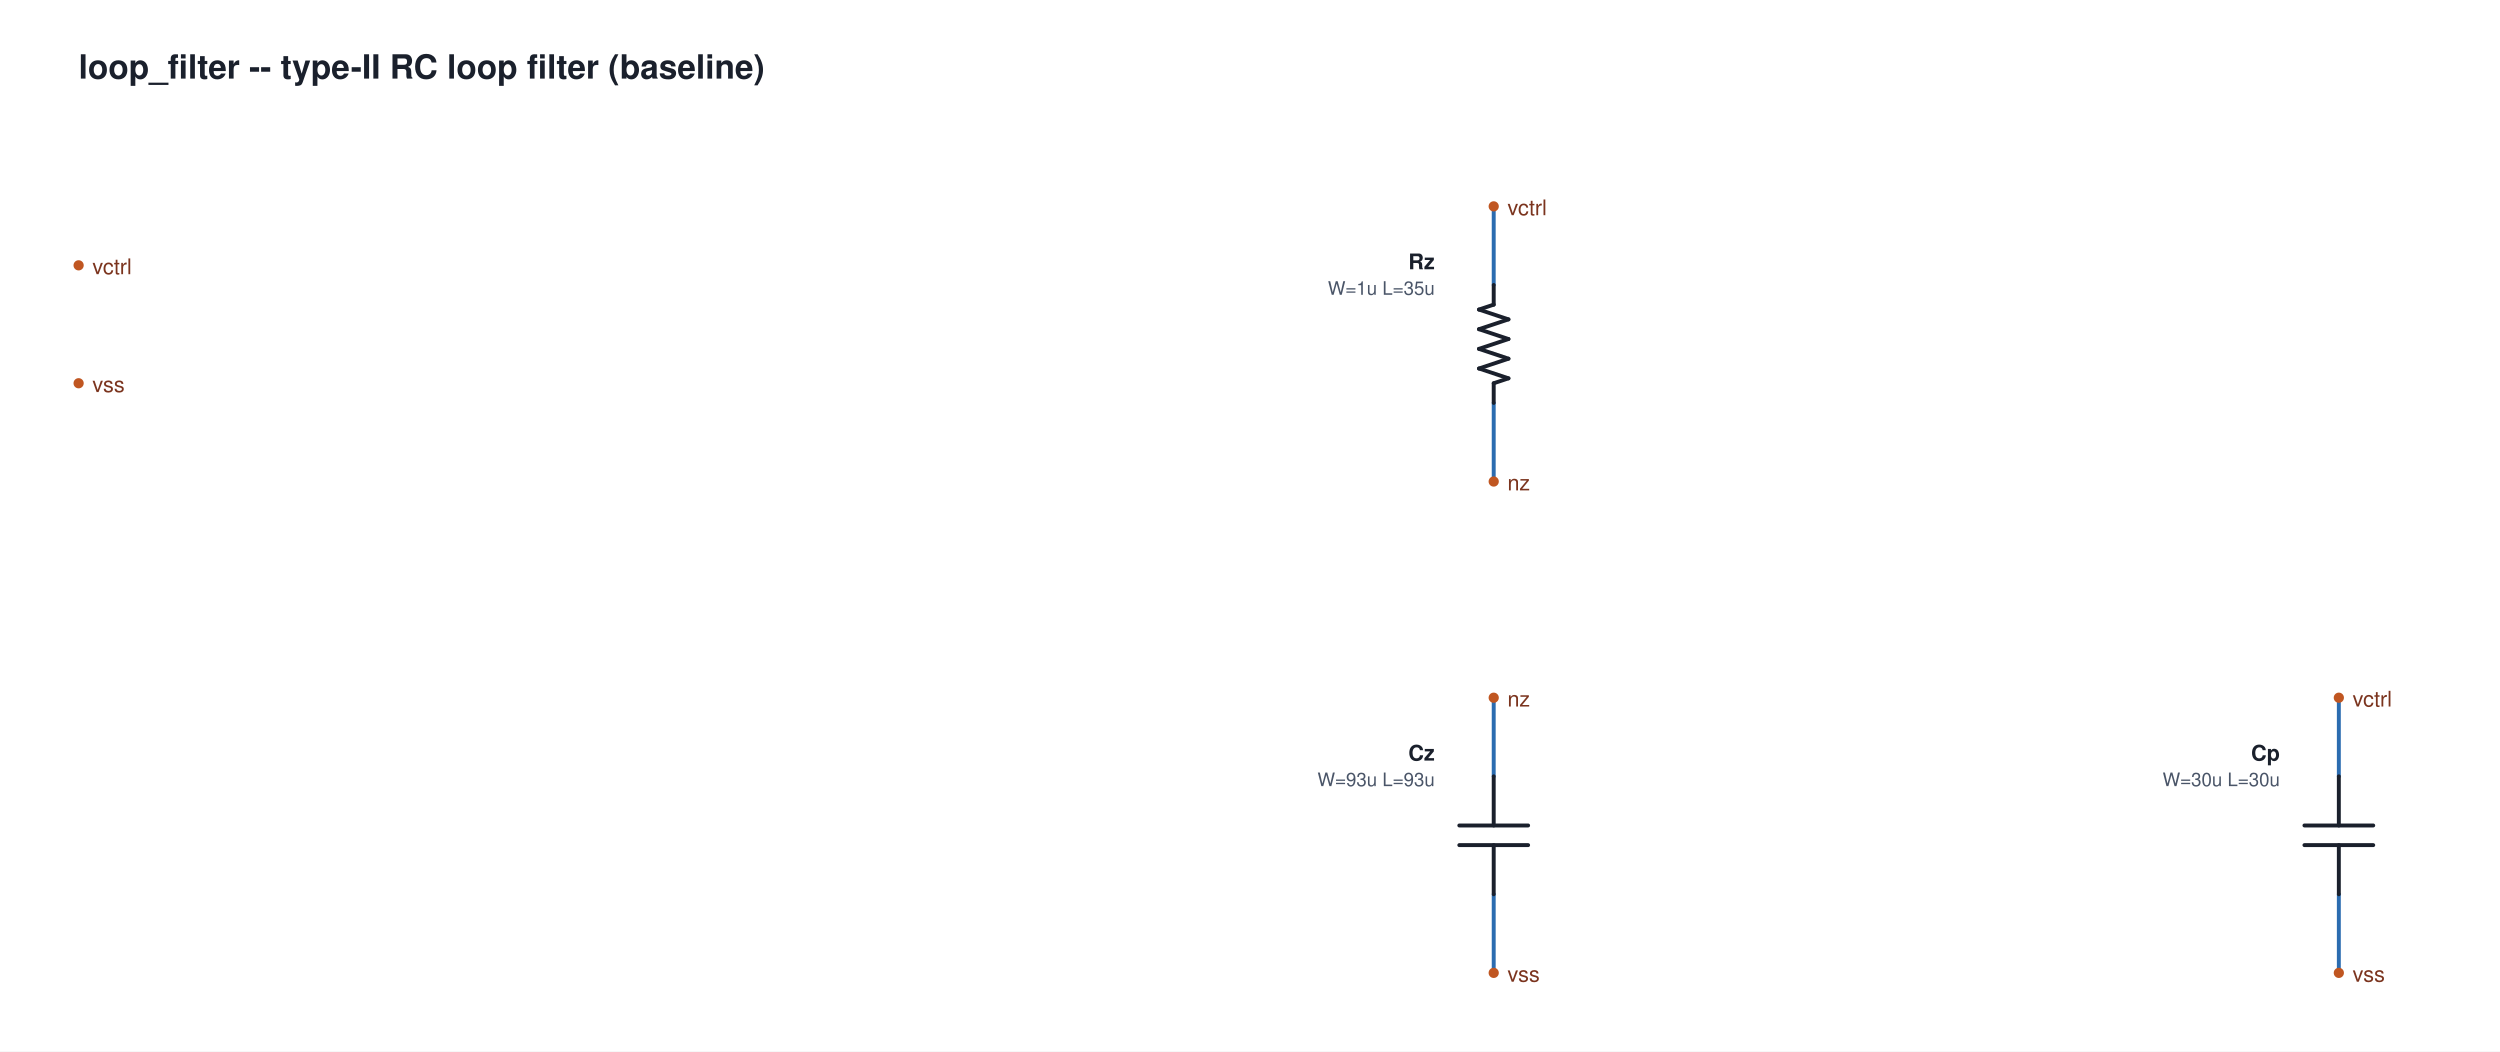
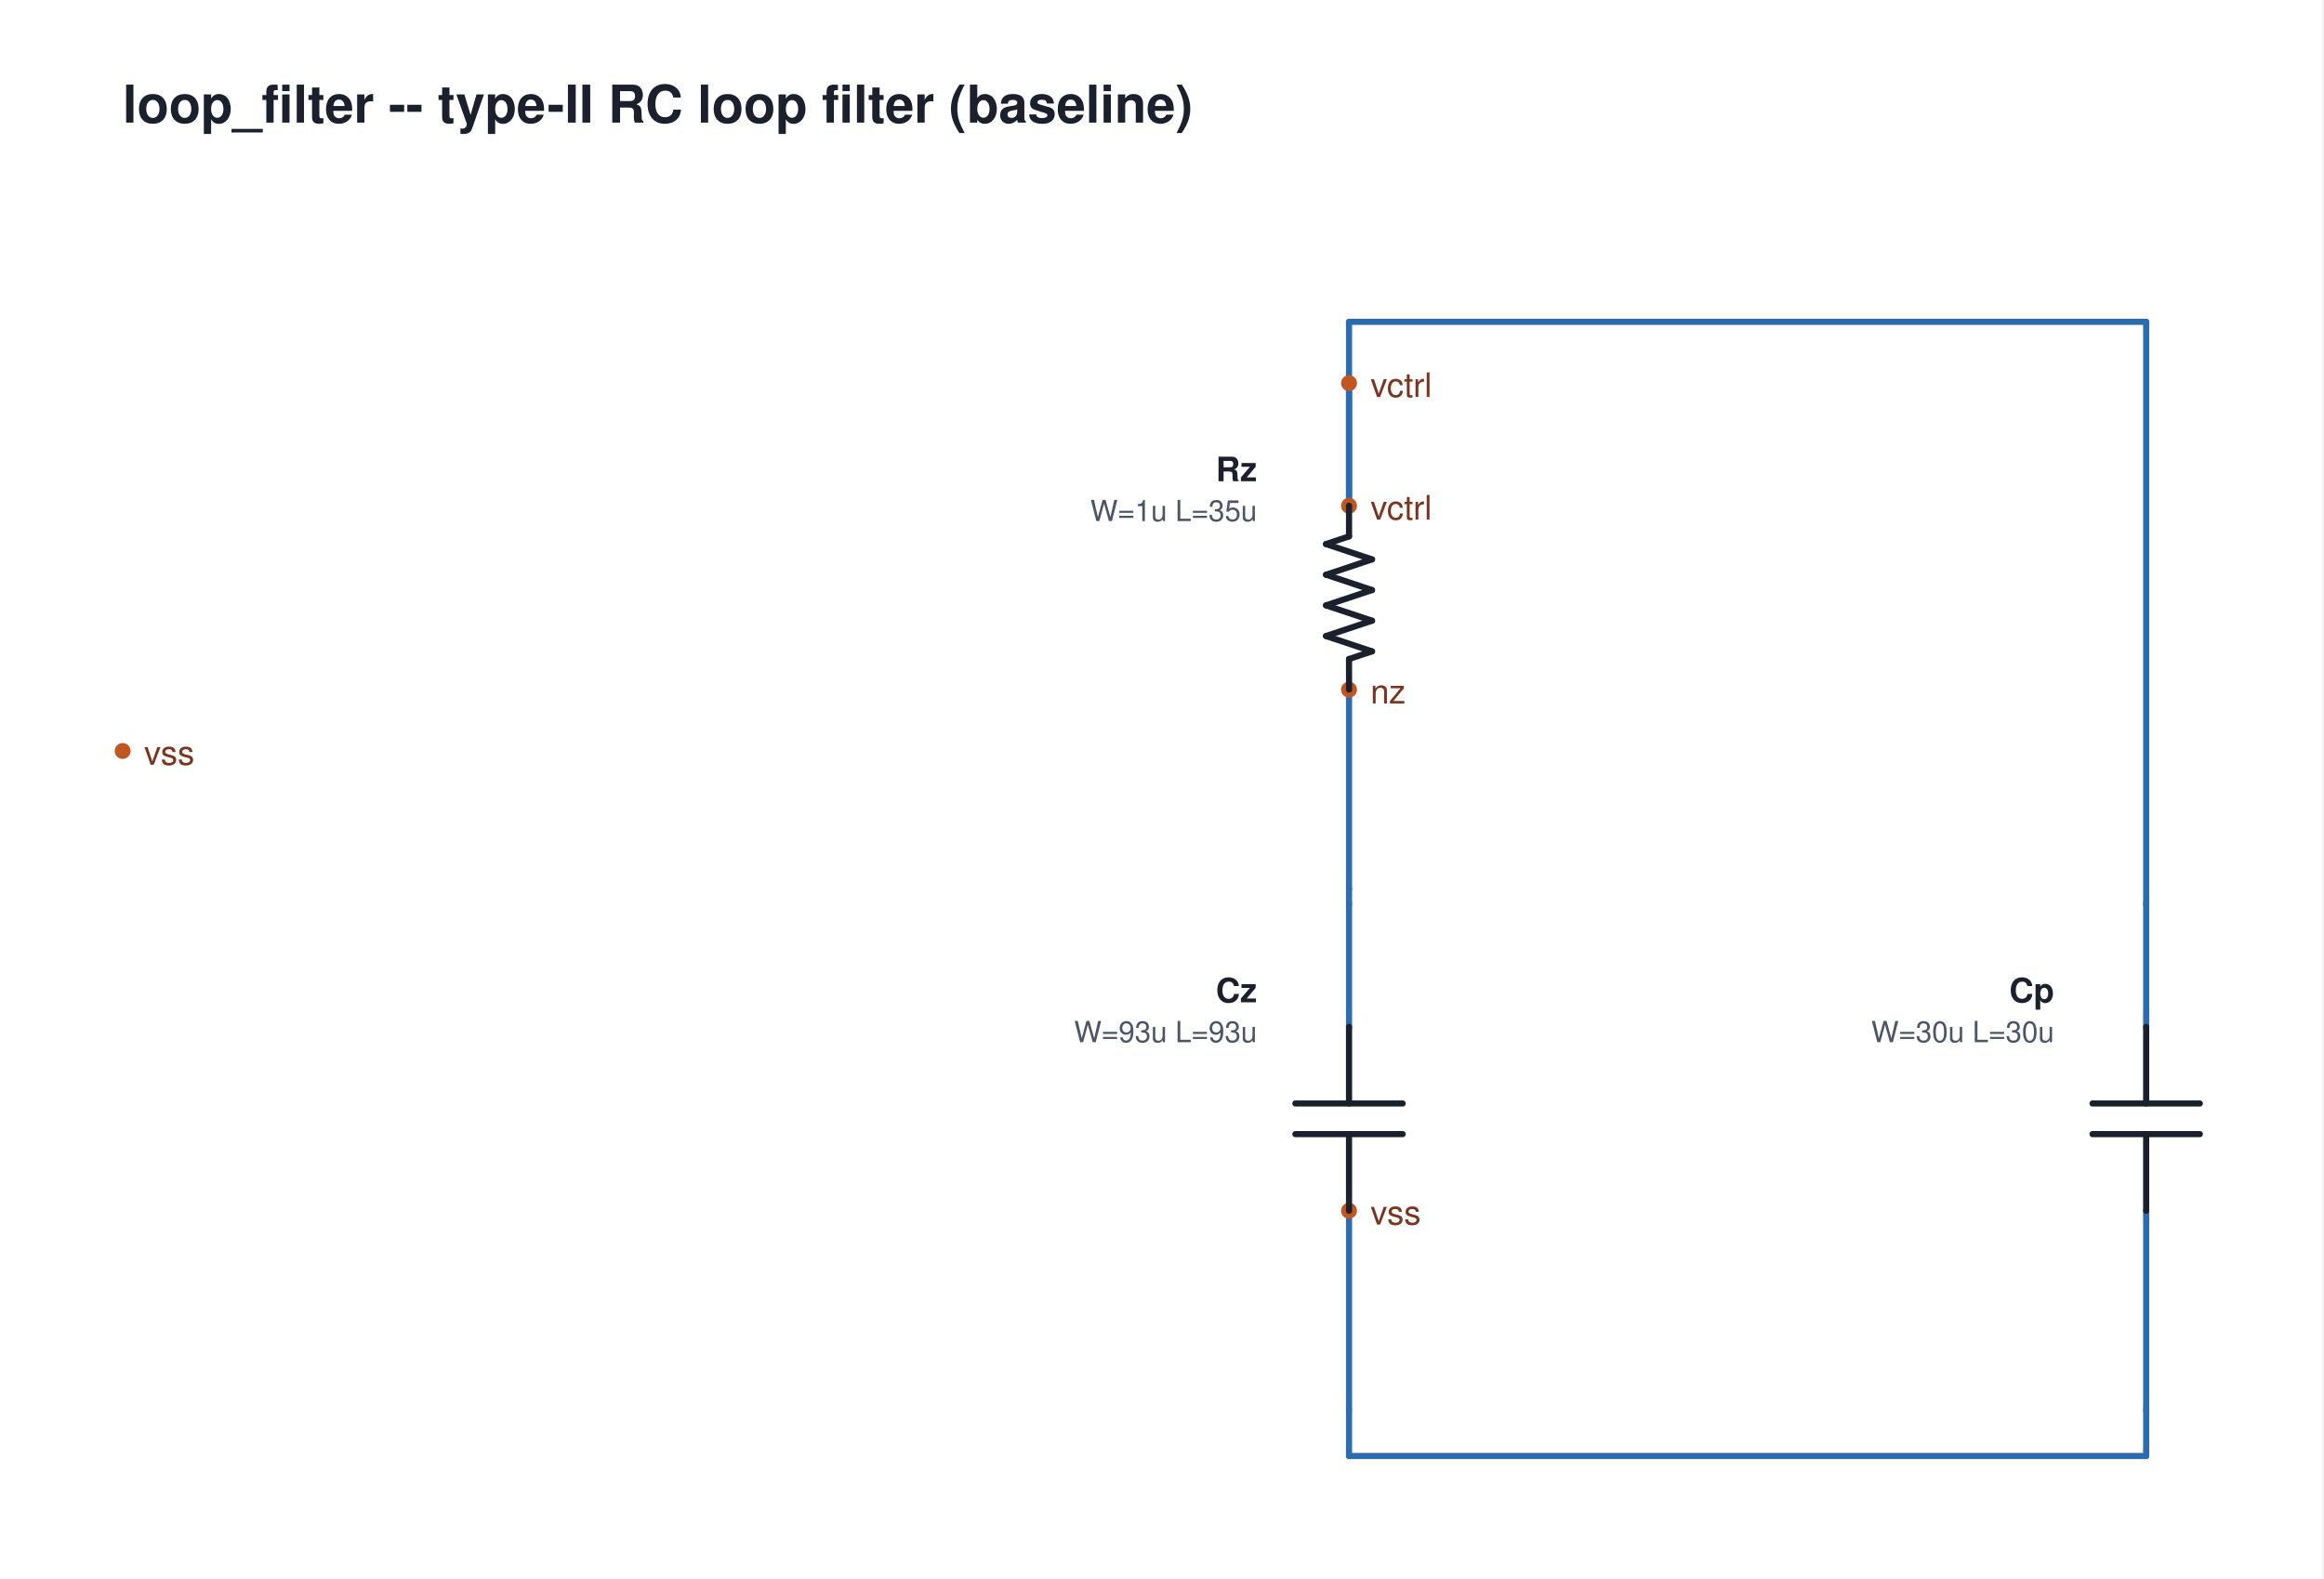
- <svg xmlns="http://www.w3.org/2000/svg" width="1272" height="535" viewBox="-760 -495 1272 535">
-   <rect x="-760.0" y="-495.0" width="1272.0" height="535.0" fill="#ffffff" />
-   <line x1="0.0" y1="-350.0" x2="0.0" y2="-390.0" stroke="#2b6cb0" stroke-width="2" stroke-linecap="round" />
-   <line x1="0.0" y1="-290.0" x2="0.0" y2="-250.0" stroke="#2b6cb0" stroke-width="2" stroke-linecap="round" />
-   <line x1="0.0" y1="-100.0" x2="0.0" y2="-140.0" stroke="#2b6cb0" stroke-width="2" stroke-linecap="round" />
-   <line x1="0.0" y1="-40.0" x2="0.0" y2="0.0" stroke="#2b6cb0" stroke-width="2" stroke-linecap="round" />
-   <line x1="430.0" y1="-100.0" x2="430.0" y2="-140.0" stroke="#2b6cb0" stroke-width="2" stroke-linecap="round" />
-   <line x1="430.0" y1="-40.0" x2="430.0" y2="0.0" stroke="#2b6cb0" stroke-width="2" stroke-linecap="round" />
-   <line x1="0.0" y1="-300.0" x2="0.0" y2="-290.0" stroke="#1a202c" stroke-width="2" stroke-linecap="round" />
-   <line x1="0.0" y1="-300.0" x2="7.5" y2="-302.5" stroke="#1a202c" stroke-width="2" stroke-linecap="round" />
-   <line x1="-7.5" y1="-307.5" x2="7.5" y2="-302.5" stroke="#1a202c" stroke-width="2" stroke-linecap="round" />
-   <line x1="-7.5" y1="-307.5" x2="7.5" y2="-312.5" stroke="#1a202c" stroke-width="2" stroke-linecap="round" />
-   <line x1="-7.5" y1="-317.5" x2="7.5" y2="-312.5" stroke="#1a202c" stroke-width="2" stroke-linecap="round" />
-   <line x1="-7.5" y1="-317.5" x2="7.5" y2="-322.5" stroke="#1a202c" stroke-width="2" stroke-linecap="round" />
-   <line x1="-7.5" y1="-327.5" x2="7.5" y2="-322.5" stroke="#1a202c" stroke-width="2" stroke-linecap="round" />
-   <line x1="-7.5" y1="-327.5" x2="7.5" y2="-332.5" stroke="#1a202c" stroke-width="2" stroke-linecap="round" />
-   <line x1="-7.5" y1="-337.5" x2="7.5" y2="-332.5" stroke="#1a202c" stroke-width="2" stroke-linecap="round" />
-   <line x1="-7.5" y1="-337.5" x2="0.0" y2="-340.0" stroke="#1a202c" stroke-width="2" stroke-linecap="round" />
-   <line x1="0.0" y1="-350.0" x2="0.0" y2="-340.0" stroke="#1a202c" stroke-width="2" stroke-linecap="round" />
-   <text x="-30.0" y="-358.0" text-anchor="end" font-family="Helvetica,Arial,sans-serif" font-size="11" font-weight="bold" fill="#1a202c">Rz</text>
-   <text x="-30.0" y="-345.0" text-anchor="end" font-family="Helvetica,Arial,sans-serif" font-size="9.5" fill="#4a5568">W=1u L=35u</text>
-   <circle cx="0.0" cy="-390.0" r="2.6" fill="#c05621" />
-   <text x="7.0" y="-385.5" text-anchor="start" font-family="Helvetica,Arial,sans-serif" font-size="11" fill="#7b341e">vctrl</text>
-   <circle cx="0.0" cy="-250.0" r="2.6" fill="#c05621" />
-   <text x="7.0" y="-245.5" text-anchor="start" font-family="Helvetica,Arial,sans-serif" font-size="11" fill="#7b341e">nz</text>
+ <svg xmlns="http://www.w3.org/2000/svg" width="758" height="515" viewBox="-440 -445 758 515">
+   <rect x="-440.0" y="-445.0" width="757.5" height="515.0" fill="#ffffff" />
+   <line x1="0.0" y1="-220.0" x2="0.0" y2="-155.0" stroke="#2b6cb0" stroke-width="2" stroke-linecap="round" />
+   <line x1="0.0" y1="-155.0" x2="0.0" y2="-150.0" stroke="#2b6cb0" stroke-width="2" stroke-linecap="round" />
+   <line x1="0.0" y1="-150.0" x2="0.0" y2="-110.0" stroke="#2b6cb0" stroke-width="2" stroke-linecap="round" />
+   <line x1="0.0" y1="-280.0" x2="0.0" y2="-340.0" stroke="#2b6cb0" stroke-width="2" stroke-linecap="round" />
+   <line x1="0.0" y1="-340.0" x2="260.0" y2="-340.0" stroke="#2b6cb0" stroke-width="2" stroke-linecap="round" />
+   <line x1="260.0" y1="-340.0" x2="260.0" y2="-150.0" stroke="#2b6cb0" stroke-width="2" stroke-linecap="round" />
+   <line x1="260.0" y1="-150.0" x2="260.0" y2="-110.0" stroke="#2b6cb0" stroke-width="2" stroke-linecap="round" />
+   <line x1="0.0" y1="-50.0" x2="0.0" y2="15.0" stroke="#2b6cb0" stroke-width="2" stroke-linecap="round" />
+   <line x1="0.0" y1="15.0" x2="0.0" y2="30.0" stroke="#2b6cb0" stroke-width="2" stroke-linecap="round" />
+   <line x1="0.0" y1="30.0" x2="260.0" y2="30.0" stroke="#2b6cb0" stroke-width="2" stroke-linecap="round" />
+   <line x1="260.0" y1="30.0" x2="260.0" y2="15.0" stroke="#2b6cb0" stroke-width="2" stroke-linecap="round" />
+   <line x1="260.0" y1="15.0" x2="260.0" y2="-50.0" stroke="#2b6cb0" stroke-width="2" stroke-linecap="round" />
+   <line x1="0.0" y1="-280.0" x2="0.0" y2="-320.0" stroke="#2b6cb0" stroke-width="2" stroke-linecap="round" />
+   <circle cx="0.0" cy="-220.0" r="2.6" fill="#c05621" />
+   <text x="7.0" y="-215.5" text-anchor="start" font-family="Helvetica,Arial,sans-serif" font-size="11" fill="#7b341e">nz</text>
+   <circle cx="0.0" cy="-280.0" r="2.6" fill="#c05621" />
+   <text x="7.0" y="-275.5" text-anchor="start" font-family="Helvetica,Arial,sans-serif" font-size="11" fill="#7b341e">vctrl</text>
+   <circle cx="0.0" cy="-50.0" r="2.6" fill="#c05621" />
+   <text x="7.0" y="-45.5" text-anchor="start" font-family="Helvetica,Arial,sans-serif" font-size="11" fill="#7b341e">vss</text>
+   <line x1="0.0" y1="-230.0" x2="0.0" y2="-220.0" stroke="#1a202c" stroke-width="2" stroke-linecap="round" />
+   <line x1="0.0" y1="-230.0" x2="7.5" y2="-232.5" stroke="#1a202c" stroke-width="2" stroke-linecap="round" />
+   <line x1="-7.5" y1="-237.5" x2="7.5" y2="-232.5" stroke="#1a202c" stroke-width="2" stroke-linecap="round" />
+   <line x1="-7.5" y1="-237.5" x2="7.5" y2="-242.5" stroke="#1a202c" stroke-width="2" stroke-linecap="round" />
+   <line x1="-7.5" y1="-247.5" x2="7.5" y2="-242.5" stroke="#1a202c" stroke-width="2" stroke-linecap="round" />
+   <line x1="-7.5" y1="-247.5" x2="7.5" y2="-252.5" stroke="#1a202c" stroke-width="2" stroke-linecap="round" />
+   <line x1="-7.5" y1="-257.5" x2="7.5" y2="-252.5" stroke="#1a202c" stroke-width="2" stroke-linecap="round" />
+   <line x1="-7.5" y1="-257.5" x2="7.5" y2="-262.5" stroke="#1a202c" stroke-width="2" stroke-linecap="round" />
+   <line x1="-7.5" y1="-267.5" x2="7.5" y2="-262.5" stroke="#1a202c" stroke-width="2" stroke-linecap="round" />
+   <line x1="-7.5" y1="-267.5" x2="0.0" y2="-270.0" stroke="#1a202c" stroke-width="2" stroke-linecap="round" />
+   <line x1="0.0" y1="-280.0" x2="0.0" y2="-270.0" stroke="#1a202c" stroke-width="2" stroke-linecap="round" />
+   <text x="-30.0" y="-288.0" text-anchor="end" font-family="Helvetica,Arial,sans-serif" font-size="11" font-weight="bold" fill="#1a202c">Rz</text>
+   <text x="-30.0" y="-275.0" text-anchor="end" font-family="Helvetica,Arial,sans-serif" font-size="9.5" fill="#4a5568">W=1u L=35u</text>
+   <line x1="-17.5" y1="-85.0" x2="17.5" y2="-85.0" stroke="#1a202c" stroke-width="2" stroke-linecap="round" />
  <line x1="-17.5" y1="-75.0" x2="17.5" y2="-75.0" stroke="#1a202c" stroke-width="2" stroke-linecap="round" />
-   <line x1="-17.5" y1="-65.0" x2="17.5" y2="-65.0" stroke="#1a202c" stroke-width="2" stroke-linecap="round" />
-   <line x1="0.0" y1="-100.0" x2="0.0" y2="-75.0" stroke="#1a202c" stroke-width="2" stroke-linecap="round" />
-   <line x1="0.0" y1="-65.0" x2="0.0" y2="-40.0" stroke="#1a202c" stroke-width="2" stroke-linecap="round" />
-   <text x="-30.0" y="-108.0" text-anchor="end" font-family="Helvetica,Arial,sans-serif" font-size="11" font-weight="bold" fill="#1a202c">Cz</text>
-   <text x="-30.0" y="-95.0" text-anchor="end" font-family="Helvetica,Arial,sans-serif" font-size="9.5" fill="#4a5568">W=93u L=93u</text>
-   <circle cx="0.0" cy="-140.0" r="2.6" fill="#c05621" />
-   <text x="7.0" y="-135.5" text-anchor="start" font-family="Helvetica,Arial,sans-serif" font-size="11" fill="#7b341e">nz</text>
-   <circle cx="0.0" cy="0.0" r="2.6" fill="#c05621" />
-   <text x="7.0" y="4.5" text-anchor="start" font-family="Helvetica,Arial,sans-serif" font-size="11" fill="#7b341e">vss</text>
-   <line x1="412.5" y1="-75.0" x2="447.5" y2="-75.0" stroke="#1a202c" stroke-width="2" stroke-linecap="round" />
-   <line x1="412.5" y1="-65.0" x2="447.5" y2="-65.0" stroke="#1a202c" stroke-width="2" stroke-linecap="round" />
-   <line x1="430.0" y1="-100.0" x2="430.0" y2="-75.0" stroke="#1a202c" stroke-width="2" stroke-linecap="round" />
-   <line x1="430.0" y1="-65.0" x2="430.0" y2="-40.0" stroke="#1a202c" stroke-width="2" stroke-linecap="round" />
-   <text x="400.0" y="-108.0" text-anchor="end" font-family="Helvetica,Arial,sans-serif" font-size="11" font-weight="bold" fill="#1a202c">Cp</text>
-   <text x="400.0" y="-95.0" text-anchor="end" font-family="Helvetica,Arial,sans-serif" font-size="9.5" fill="#4a5568">W=30u L=30u</text>
-   <circle cx="430.0" cy="-140.0" r="2.6" fill="#c05621" />
-   <text x="437.0" y="-135.5" text-anchor="start" font-family="Helvetica,Arial,sans-serif" font-size="11" fill="#7b341e">vctrl</text>
-   <circle cx="430.0" cy="0.0" r="2.6" fill="#c05621" />
-   <text x="437.0" y="4.5" text-anchor="start" font-family="Helvetica,Arial,sans-serif" font-size="11" fill="#7b341e">vss</text>
-   <circle cx="-720.0" cy="-360.0" r="2.6" fill="#c05621" />
-   <text x="-713.0" y="-355.5" text-anchor="start" font-family="Helvetica,Arial,sans-serif" font-size="11" fill="#7b341e">vctrl</text>
-   <circle cx="-720.0" cy="-300.0" r="2.6" fill="#c05621" />
-   <text x="-713.0" y="-295.5" text-anchor="start" font-family="Helvetica,Arial,sans-serif" font-size="11" fill="#7b341e">vss</text>
-   <text x="-720.0" y="-455.0" font-family="Helvetica,Arial,sans-serif" font-size="17.0" font-weight="bold" fill="#1a202c">loop_filter -- type-II RC loop filter (baseline)</text>
+   <line x1="0.0" y1="-110.0" x2="0.0" y2="-85.0" stroke="#1a202c" stroke-width="2" stroke-linecap="round" />
+   <line x1="0.0" y1="-75.0" x2="0.0" y2="-50.0" stroke="#1a202c" stroke-width="2" stroke-linecap="round" />
+   <text x="-30.0" y="-118.0" text-anchor="end" font-family="Helvetica,Arial,sans-serif" font-size="11" font-weight="bold" fill="#1a202c">Cz</text>
+   <text x="-30.0" y="-105.0" text-anchor="end" font-family="Helvetica,Arial,sans-serif" font-size="9.5" fill="#4a5568">W=93u L=93u</text>
+   <line x1="242.5" y1="-85.0" x2="277.5" y2="-85.0" stroke="#1a202c" stroke-width="2" stroke-linecap="round" />
+   <line x1="242.5" y1="-75.0" x2="277.5" y2="-75.0" stroke="#1a202c" stroke-width="2" stroke-linecap="round" />
+   <line x1="260.0" y1="-110.0" x2="260.0" y2="-85.0" stroke="#1a202c" stroke-width="2" stroke-linecap="round" />
+   <line x1="260.0" y1="-75.0" x2="260.0" y2="-50.0" stroke="#1a202c" stroke-width="2" stroke-linecap="round" />
+   <text x="230.0" y="-118.0" text-anchor="end" font-family="Helvetica,Arial,sans-serif" font-size="11" font-weight="bold" fill="#1a202c">Cp</text>
+   <text x="230.0" y="-105.0" text-anchor="end" font-family="Helvetica,Arial,sans-serif" font-size="9.5" fill="#4a5568">W=30u L=30u</text>
+   <circle cx="0.0" cy="-320.0" r="2.6" fill="#c05621" />
+   <text x="7.0" y="-315.5" text-anchor="start" font-family="Helvetica,Arial,sans-serif" font-size="11" fill="#7b341e">vctrl</text>
+   <circle cx="-400.0" cy="-200.0" r="2.6" fill="#c05621" />
+   <text x="-393.0" y="-195.5" text-anchor="start" font-family="Helvetica,Arial,sans-serif" font-size="11" fill="#7b341e">vss</text>
+   <text x="-400.0" y="-405.0" font-family="Helvetica,Arial,sans-serif" font-size="17.0" font-weight="bold" fill="#1a202c">loop_filter -- type-II RC loop filter (baseline)</text>
</svg>
